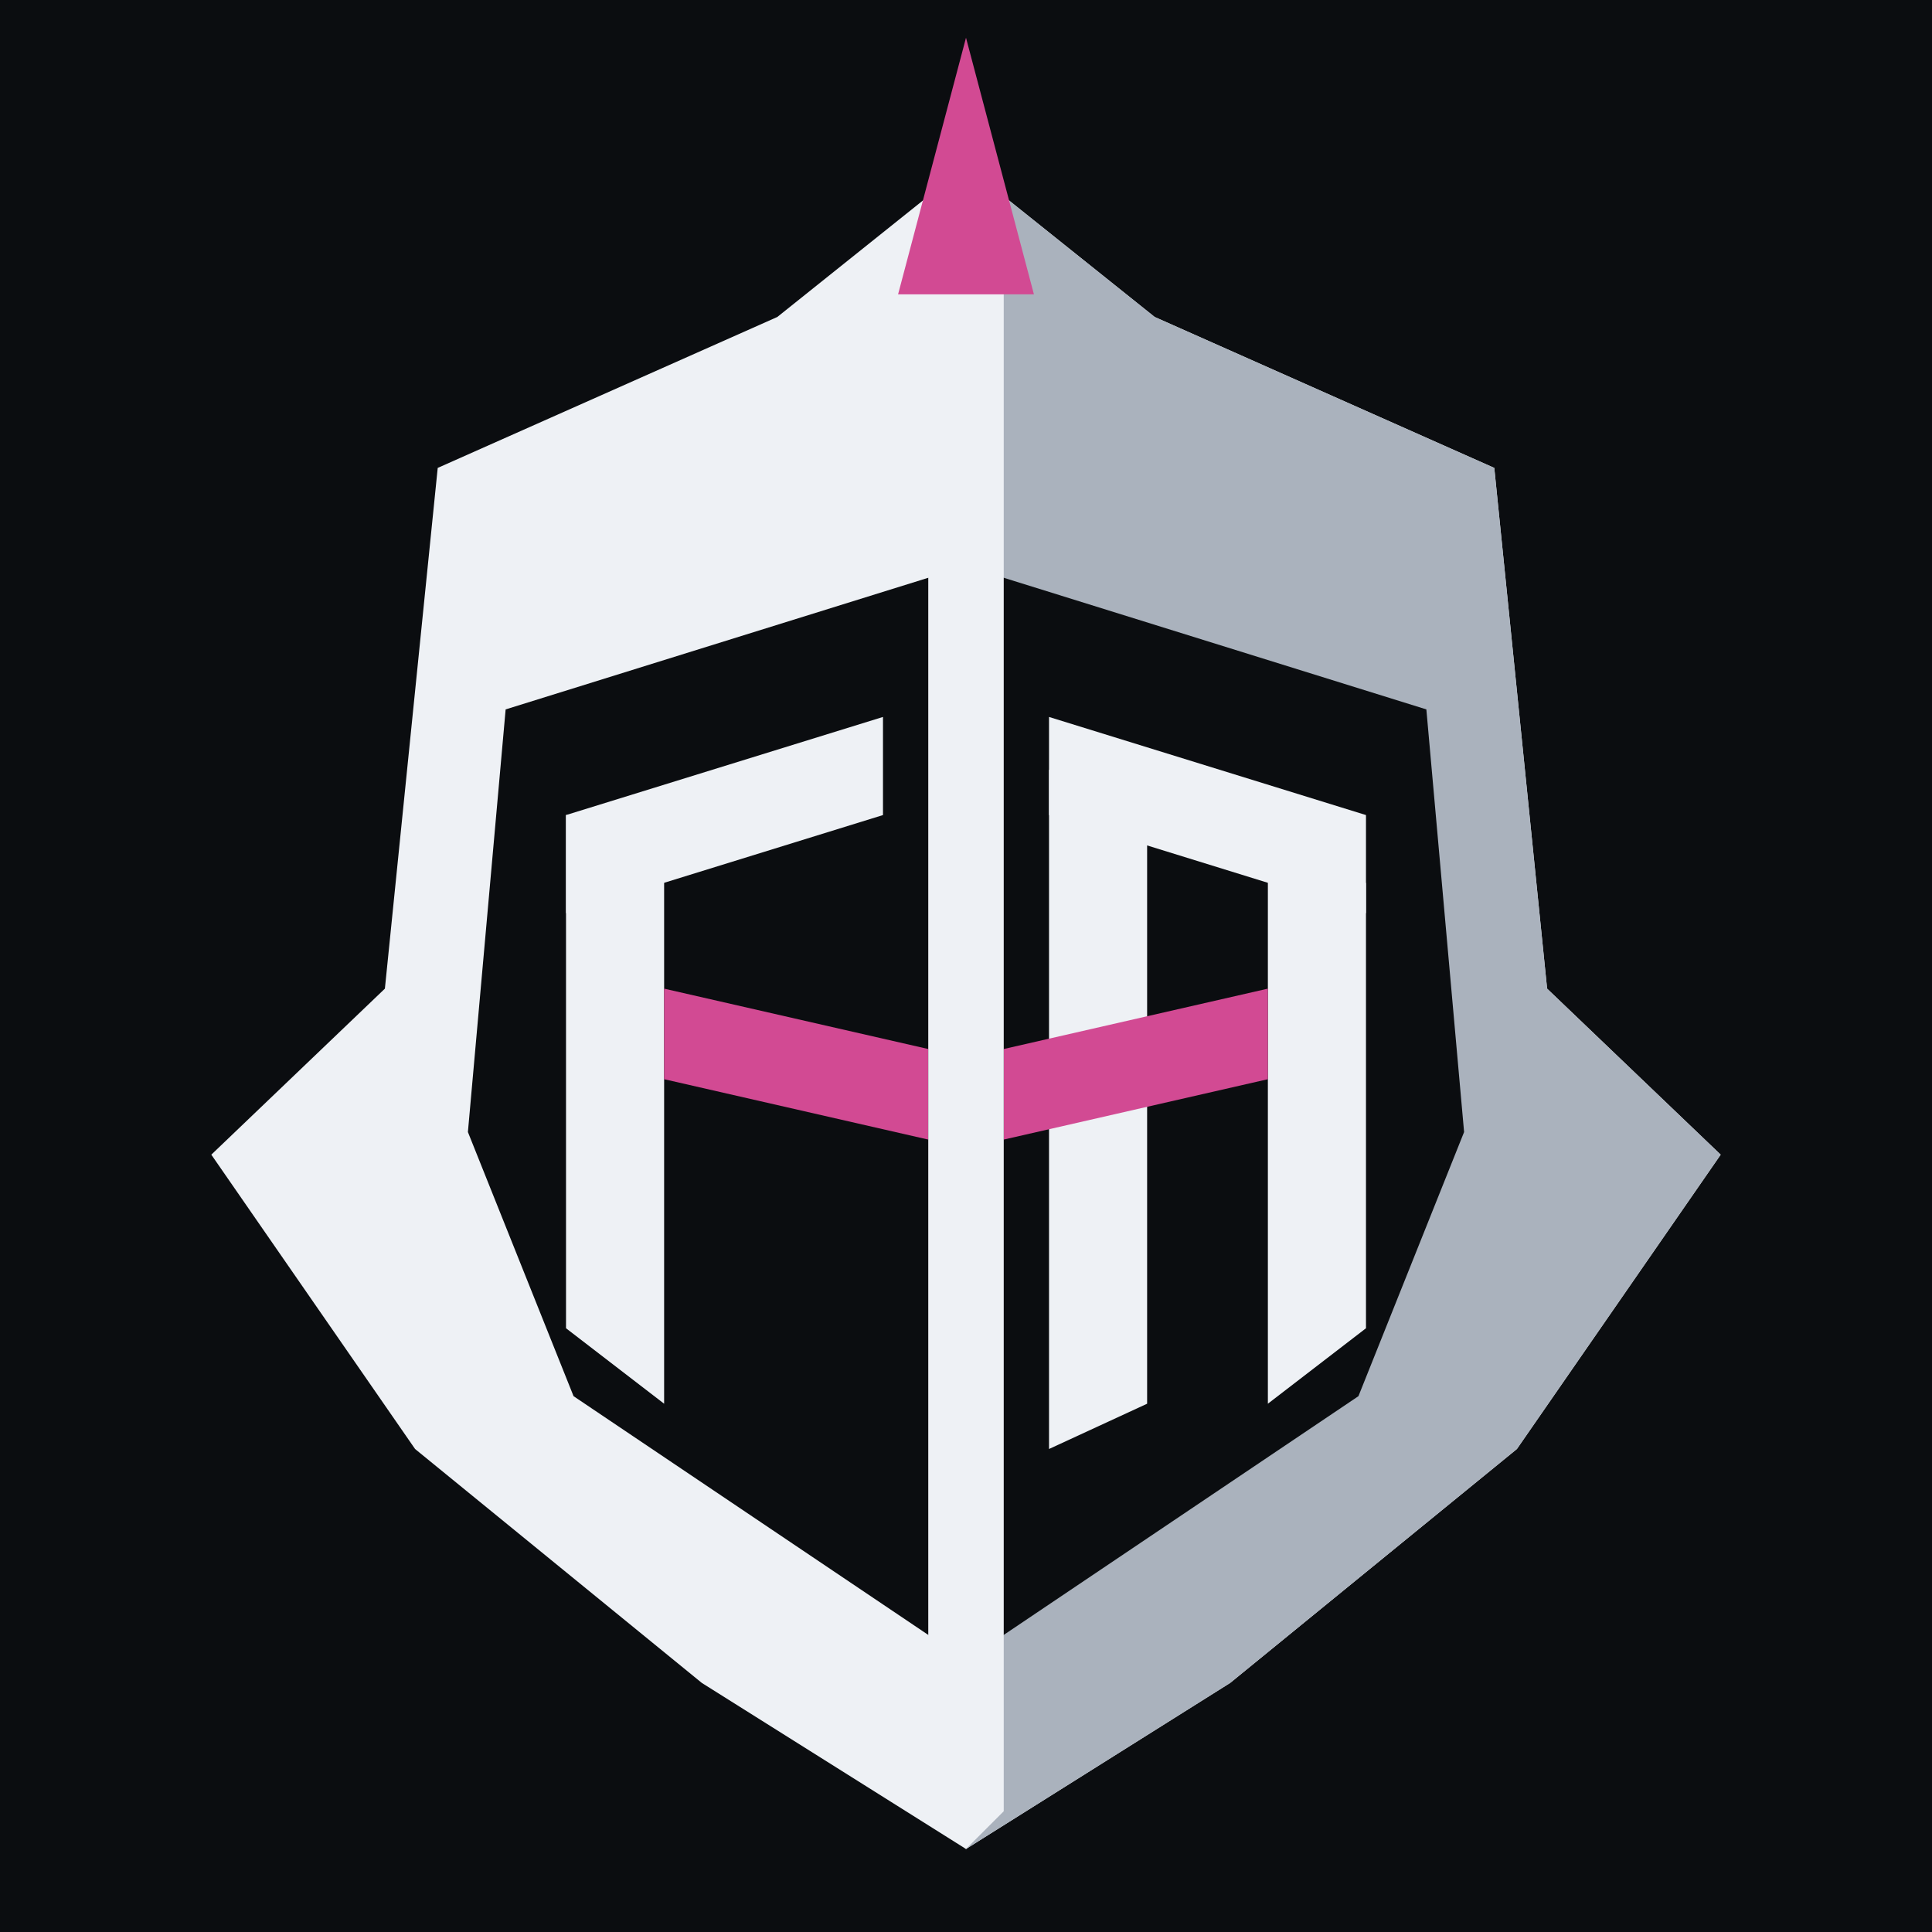
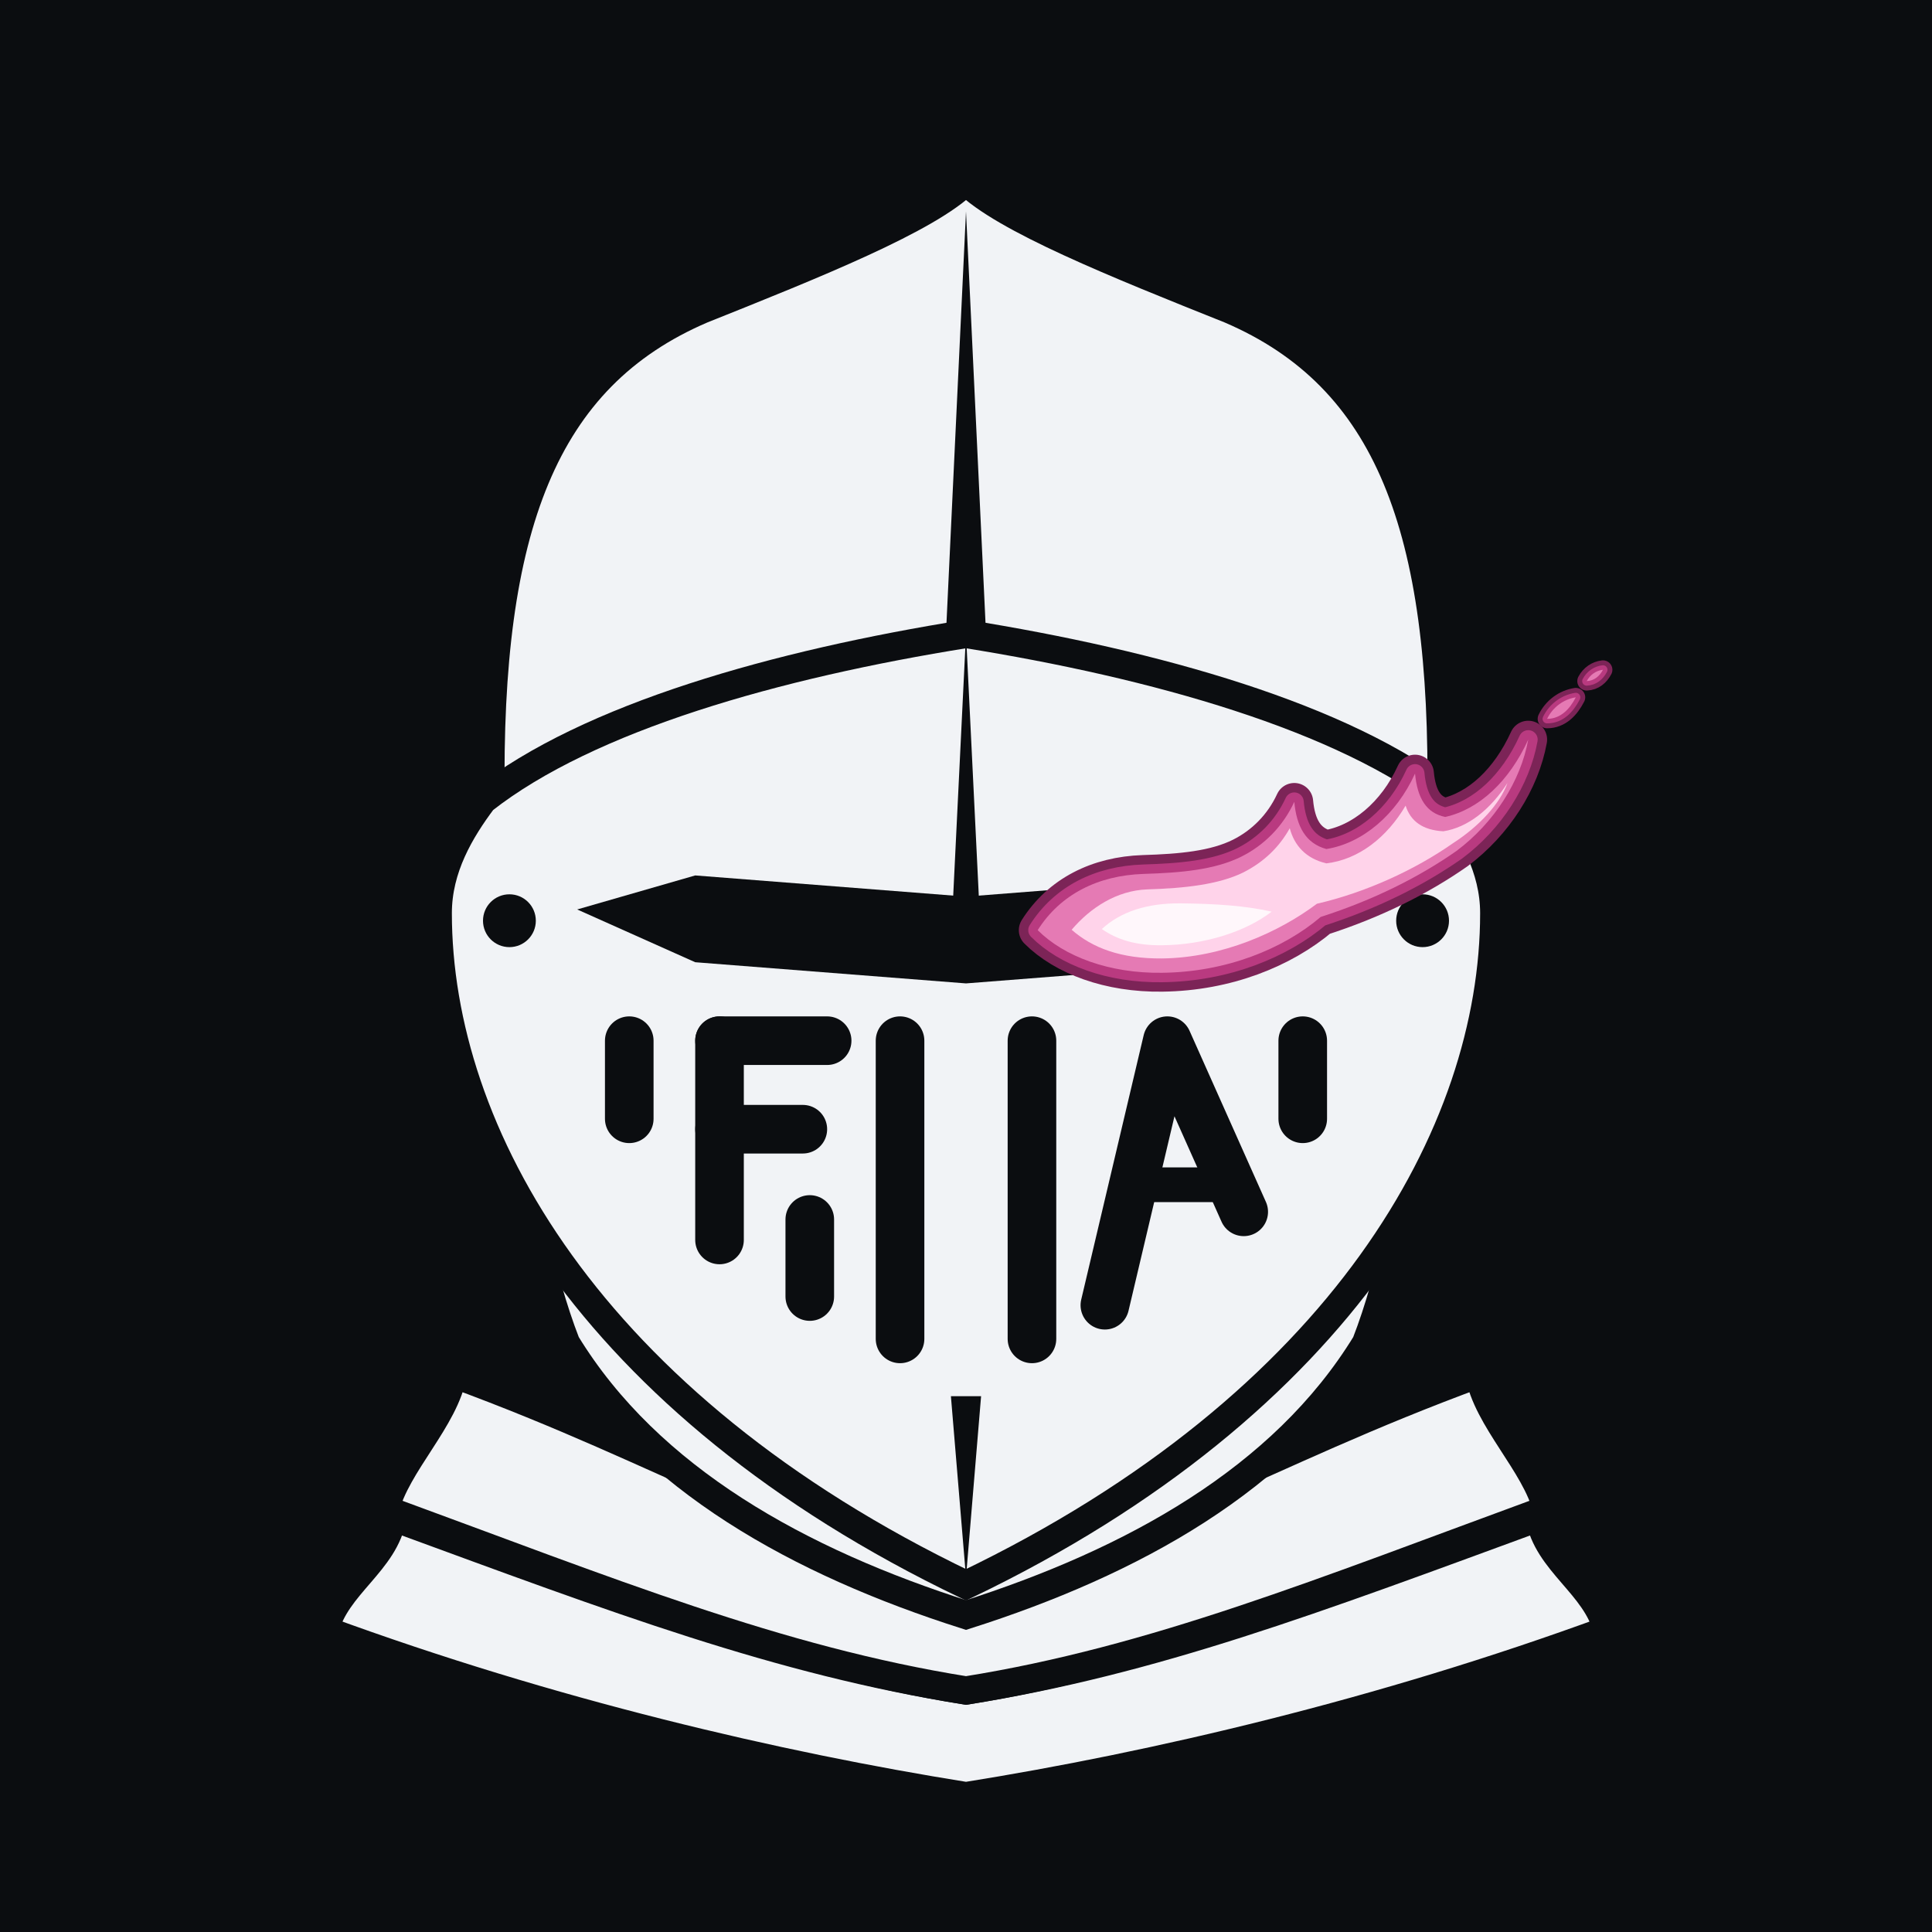
<svg xmlns="http://www.w3.org/2000/svg" viewBox="0 0 512 512">
  <rect width="512" height="512" fill="#0b0d10" />
-   <polygon points="256.0,44.0 306.0,84.0 396.0,124.0 410.0,262.0 456.0,306.0 402.0,384.0 326.0,446.0 256.0,490.0 186.0,446.0 110.0,384.0 56.0,306.0 102.0,262.0 116.0,124.0 206.0,84.0" fill="#eef1f5" />
-   <polygon points="256.0,44.0 306.0,84.0 396.0,124.0 410.0,262.0 456.0,306.0 402.0,384.0 326.0,446.0 256.0,490.0" fill="#aab2bd" />
-   <polygon points="256.0,150.0 378.0,188.0 388.0,300.0 360.0,370.0 256.0,440.0 152.0,370.0 124.0,300.0 134.0,188.0" fill="#0b0d10" />
-   <polygon points="150.0,216.0 234.0,190.0 234.0,216.0 150.0,242.0" fill="#eef1f5" />
-   <polygon points="150.0,216.0 176.0,216.0 176.0,372.0 150.0,352.0" fill="#eef1f5" />
-   <polygon points="278.0,190.0 362.0,216.0 362.0,242.0 278.0,216.0" fill="#eef1f5" />
-   <polygon points="278.0,204.0 304.0,212.0 304.0,372.0 278.0,384.0" fill="#eef1f5" />
-   <polygon points="336.0,226.0 362.0,234.0 362.0,352.0 336.0,372.0" fill="#eef1f5" />
-   <polygon points="176.0,262.0 246.0,278.0 246.0,302.0 176.0,286.0" fill="#d24a93" />
-   <polygon points="266.0,278.0 336.0,262.0 336.0,286.0 266.0,302.0" fill="#d24a93" />
-   <polygon points="246.0,52.0 266.0,52.0 266.0,480.0 256.0,490.0 246.0,480.0" fill="#eef1f5" />
-   <polygon points="238.0,78.0 256.0,10.0 274.0,78.0" fill="#d24a93" />
+   <g fill="#0b0d10" stroke="#0b0d10" stroke-width="16" stroke-linejoin="miter" stroke-miterlimit="3">
+     <path d="M256,476 C206,468 146,454 86,432 C89,420 102,414 104,402 C164,424 206,440 256,448 C306,440 348,424 408,402 C410,414 423,420 426,432 C366,454 306,468 256,476 Z" />
+     <path d="M256,448 C206,440 162,422 102,400 C105,388 118,376 120,364 C180,386 206,406 256,414 C306,406 332,386 392,364 C394,376 407,388 410,400 C350,422 306,440 256,448 Z" />
+     <path d="M256,48 C246,58 216,70 186,82 C144,100 129,140 130,212 C132,262 136,320 150,356 C172,392 212,414 256,428 C300,414 340,392 362,356 C376,320 380,262 382,212 C383,140 368,100 326,82 C296,70 266,58 256,48 Z" />
+     <path d="M256,168 C206,176 156,190 128,212 C122,220 116,230 116,242 C116,300 156,372 256,420 C356,372 396,300 396,242 C396,230 390,220 384,212 C356,190 306,176 256,168 Z" />
+   </g>
+   <g fill="#f1f3f6" stroke="#0b0d10" stroke-width="7.5" stroke-linejoin="miter" stroke-miterlimit="6">
+     <path d="M256,476 C206,468 146,454 86,432 C89,420 102,414 104,402 C164,424 206,440 256,448 C306,440 348,424 408,402 C410,414 423,420 426,432 C366,454 306,468 256,476 Z" />
+     <path d="M256,448 C206,440 162,422 102,400 C105,388 118,376 120,364 C180,386 206,406 256,414 C306,406 332,386 392,364 C394,376 407,388 410,400 C350,422 306,440 256,448 Z" />
+     <path d="M256,48 C246,58 216,70 186,82 C144,100 129,140 130,212 C132,262 136,320 150,356 C172,392 212,414 256,428 C300,414 340,392 362,356 C376,320 380,262 382,212 C383,140 368,100 326,82 C296,70 266,58 256,48 Z" />
+   </g>
+   <g fill="#0b0d10">
+     <path d="M256,56 L261.5,172 L250.5,172 Z" />
+   </g>
+   <g fill="#f1f3f6" stroke="#0b0d10" stroke-width="7.5" stroke-linejoin="miter" stroke-miterlimit="6">
+     <path d="M256,168 C206,176 156,190 128,212 C122,220 116,230 116,242 C116,300 156,372 256,420 C356,372 396,300 396,242 C396,230 390,220 384,212 C356,190 306,176 256,168 Z" />
+   </g>
+   <g fill="#0b0d10">
+     <path d="M256,168 L259.5,239.6 L252.5,239.6 Z" />
+     <path d="M256,418 L252,370 L260,370 Z" />
+   </g>
+   <circle cx="135" cy="244" r="7" fill="#0b0d10" />
+   <circle cx="377" cy="244" r="7" fill="#0b0d10" />
+   <g transform="translate(20.48 17.732) scale(0.92)">
+     <g fill="#0b0d10">
+       <path d="M144,242.7 L178,232.9 L256,239 L334,232.9 L368,242.7 L334,257.9 L256,264 L178,257.9 Z" />
+       <path d="M303.2,317 L331.2,317 L333.7,327 L301.6,327 Z" />
+     </g>
+     <g fill="none" stroke="#0b0d10" stroke-width="14" stroke-linecap="round" stroke-linejoin="round">
+       <path d="M159,280.5 L159,303" />
+       <path d="M185,280.5 L185,337.9" />
+       <path d="M185,280.5 L216,280.5" />
+       <path d="M185,306 L209,306" />
+       <path d="M211,332 L211,354.2" />
+       <path d="M237,280.5 L237,366.4" />
+       <path d="M275,280.5 L275,366.4" />
+       <path d="M353,280.5 L353,303" />
+       <path d="M296,356.7 L314,280.5 L336,329.8" />
+     </g>
+   </g>
+   <g fill="#7c2457" stroke="#7c2457" stroke-width="10" stroke-linejoin="round">
+     <path d="M275,246.5 C281,237 291,232 303,231.6 C313,231.3 322,230.5 329,227 C335,224 340,219 343,212.5 C343.6,219 346,223.5 351.5,225 C361,223.5 370,216 375,205 C375.6,211.5 378,215.5 383,216.5 C392,214.5 400,207 405,196 C403,207 396,218 386,225.5 C376,232.5 364,238.5 350,243 C340,251.5 325,257.6 308,257.8 C294,258 282,253.5 275,246.5 Z" />
+   </g>
+   <g fill="#7c2457" stroke="#7c2457" stroke-width="5" stroke-linejoin="round">
+     <path d="M410,190.5 C411.5,187.4 414.4,185.3 417.6,184.8 C416,187.9 413.6,190.5 410,190.5 Z" />
+     <path d="M420.5,180.5 C421.4,178.8 423,177.7 424.8,177.5 C423.9,179.2 422.5,180.4 420.5,180.5 Z" />
+   </g>
+   <g fill="#b93a80" stroke="#b93a80" stroke-width="5" stroke-linejoin="round">
+     <path d="M275,246.5 C281,237 291,232 303,231.6 C313,231.3 322,230.5 329,227 C335,224 340,219 343,212.5 C343.6,219 346,223.5 351.5,225 C361,223.5 370,216 375,205 C375.6,211.5 378,215.5 383,216.5 C392,214.5 400,207 405,196 C403,207 396,218 386,225.5 C376,232.5 364,238.5 350,243 C340,251.5 325,257.6 308,257.8 C294,258 282,253.5 275,246.5 Z" />
+   </g>
+   <g fill="#b93a80" stroke="#b93a80" stroke-width="2.4" stroke-linejoin="round">
+     <path d="M410,190.5 C411.5,187.4 414.4,185.3 417.6,184.8 C416,187.9 413.6,190.5 410,190.5 Z" />
+     <path d="M420.5,180.5 C421.4,178.8 423,177.7 424.8,177.5 C423.9,179.2 422.5,180.4 420.5,180.5 Z" />
+   </g>
+   <g fill="#e57ab4">
+     <path d="M275,246.5 C281,237 291,232 303,231.6 C313,231.3 322,230.5 329,227 C335,224 340,219 343,212.5 C343.6,219 346,223.5 351.5,225 C361,223.5 370,216 375,205 C375.6,211.5 378,215.5 383,216.5 C392,214.5 400,207 405,196 C403,207 396,218 386,225.5 C376,232.5 364,238.5 350,243 C340,251.5 325,257.6 308,257.8 C294,258 282,253.5 275,246.5 Z" />
+     <path d="M410,190.5 C411.5,187.4 414.4,185.3 417.6,184.8 C416,187.9 413.6,190.5 410,190.5 Z" />
+     <path d="M420.5,180.5 C421.4,178.8 423,177.7 424.8,177.5 C423.9,179.2 422.5,180.4 420.5,180.5 Z" />
+   </g>
+   <g fill="#ffd3ea">
+     <path d="M284,246.4 C289,240.5 296,236 304,235.7 C314,235.4 323,234.4 329.5,231.2 C335,228.4 339,224.5 341.8,219.5 C343,224 346,227.5 351.5,228.8 C360,227.8 367.5,222 372.5,213.5 C373.8,217.6 377,220 382.5,220.3 C389,219.3 395,214.5 399.5,207.5 C397.5,213 392,219 385,223.5 C375,230.5 362,236.5 349,239.5 C339,247 324,253.8 308,254 C297,254.1 289.5,251.2 284,246.4 Z" />
+   </g>
+   <g fill="#fff7fb">
+     <path d="M292,246.2 C297,241.6 304,239.3 313,239.4 C322,239.5 330,240 337,241.6 C330,247 319,250.4 308,250.5 C301,250.6 296,249 292,246.2 Z" />
+   </g>
</svg>
